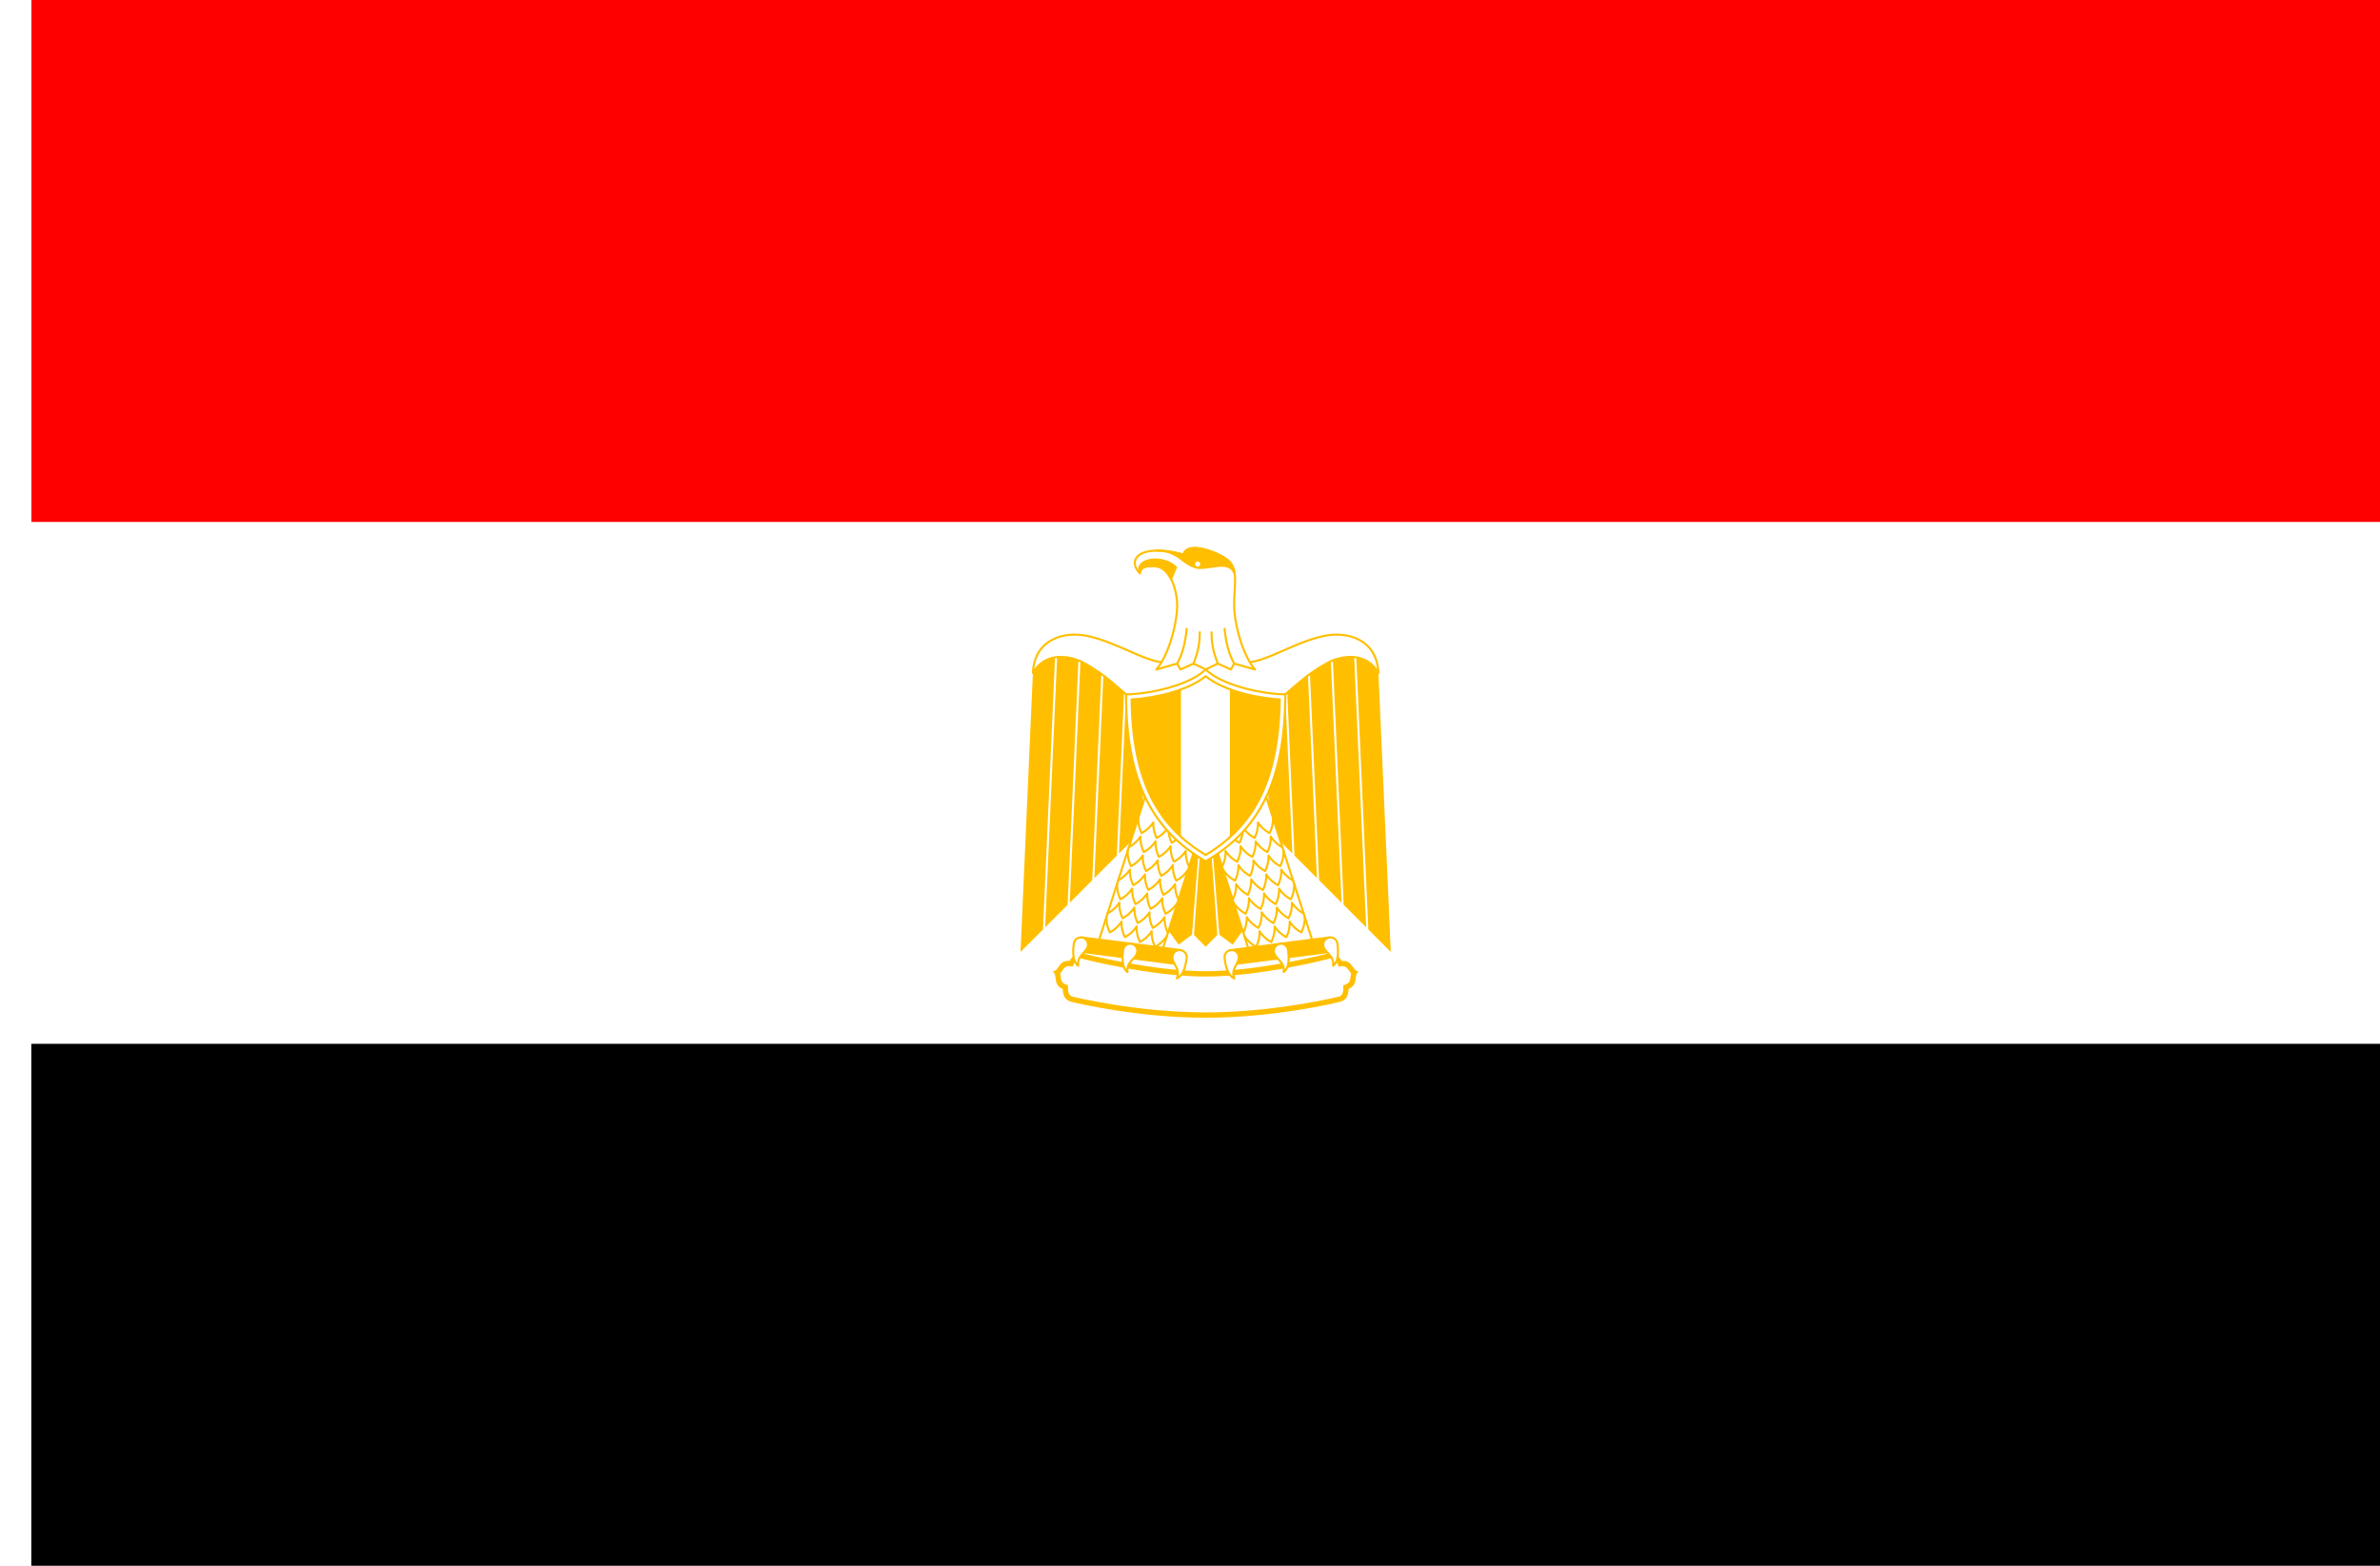
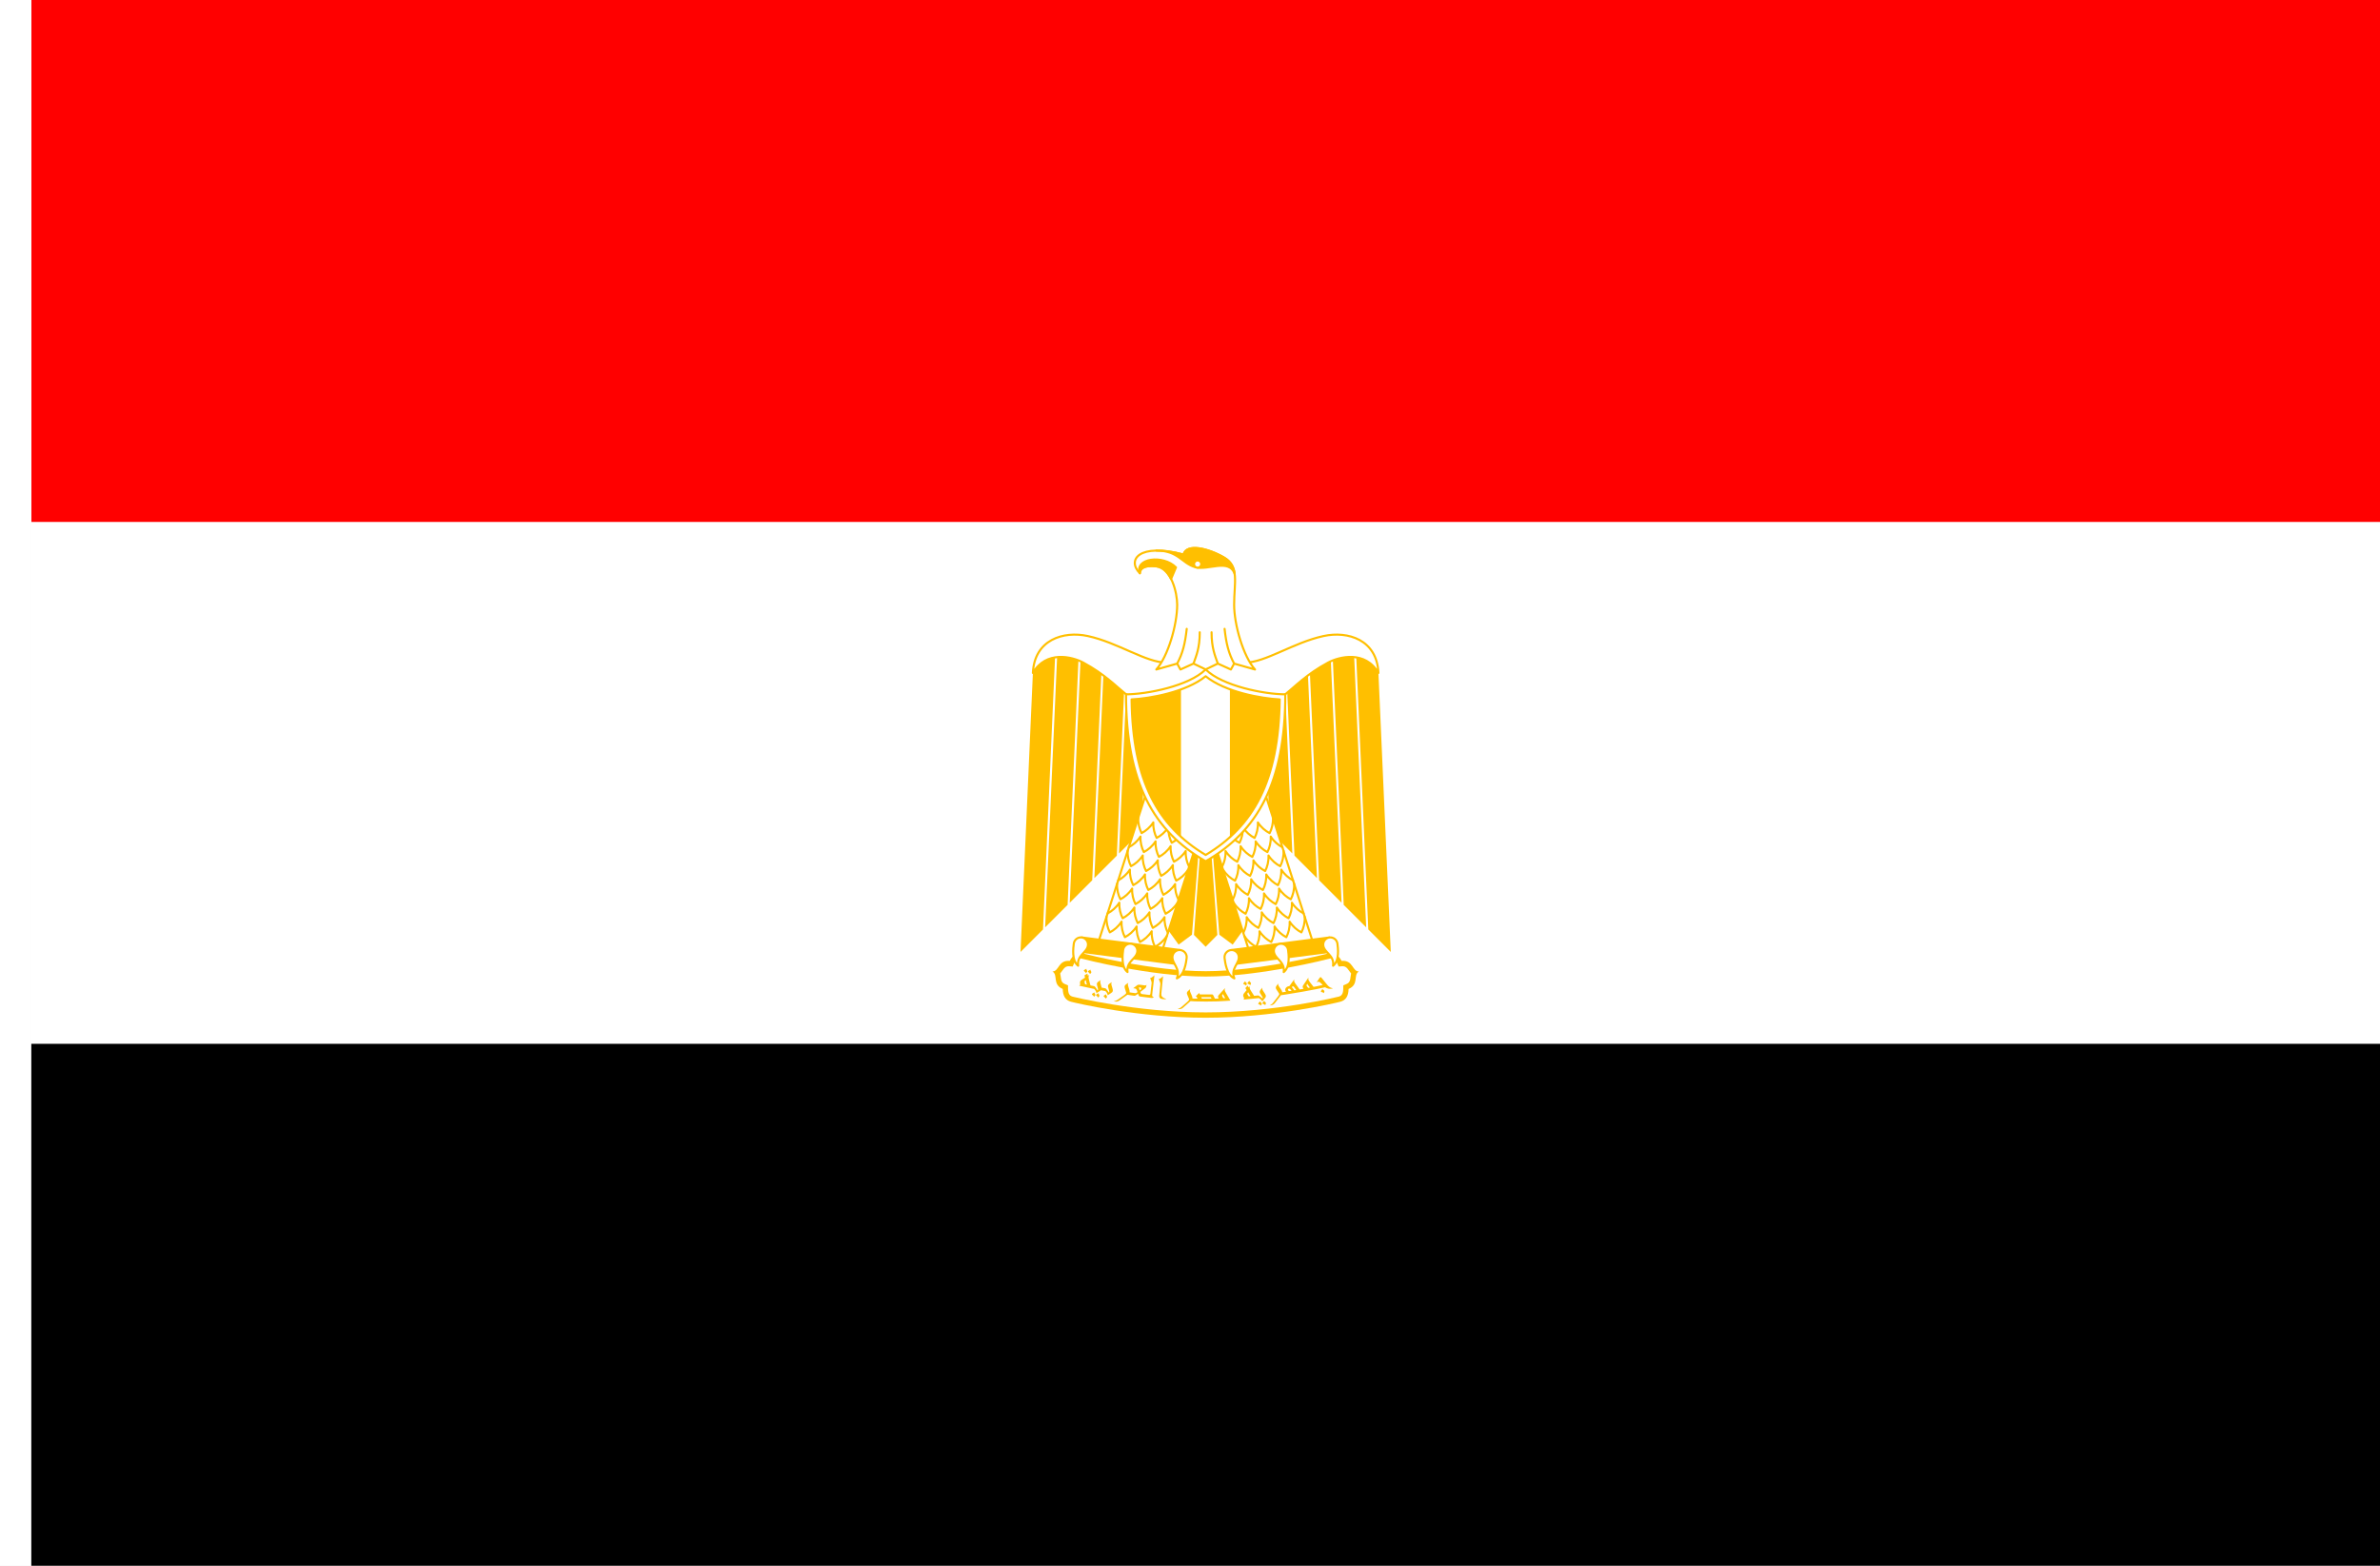
<svg xmlns="http://www.w3.org/2000/svg" width="2736" height="1800" viewBox="0 0 723.9 476.25" version="1.1" id="svg8">
  <defs id="defs2" />
  <g id="layer1" transform="translate(112.3345,-299.2679)">
    <path id="path824" d="m 611.565,458.018 v 158.75 h -714.375 v -158.75 z" style="fill:#ffffff;fill-opacity:1;stroke:none;stroke-width:2.026px;stroke-linecap:butt;stroke-linejoin:miter;stroke-opacity:1" />
    <path style="fill:#ff0000;fill-opacity:1;stroke:none;stroke-width:1.755px;stroke-linecap:butt;stroke-linejoin:miter;stroke-opacity:1" d="m -102.81,458.018 v -158.75 h 714.375 v 158.75 z" id="path849" />
    <path style="fill:#ffffff;fill-opacity:1;stroke:none;stroke-width:0.512px;stroke-linecap:butt;stroke-linejoin:miter;stroke-opacity:1" d="m -102.81,299.268 h -9.525 v 476.25 h 9.525 z" id="path819" />
    <path style="fill:#000000;fill-opacity:1;stroke:none;stroke-width:2.026px;stroke-linecap:butt;stroke-linejoin:miter;stroke-opacity:1" d="m 611.565,616.768 v 158.75 h -714.375 v -158.75 z" id="path847" />
    <g id="g130" style="stroke:#ffbf00;stroke-width:1.549;stroke-dasharray:none;stroke-opacity:1" transform="matrix(0.4098245,0,0,0.4098245,191.6478,475.0641)">
      <path style="color:#000000;fill:#ffbf00;fill-opacity:1;stroke:none;stroke-width:1.549;stroke-linecap:round;stroke-linejoin:round;stroke-miterlimit:5.2;stroke-dasharray:none;stroke-opacity:1" d="m 53.109,314.523 c -4.101,-1.106 -6.016,-4.213 -6.115,-9.493 -7.966,-3.34 -3.233,-10.501 -7.651,-12.943 5.047,-0.095 4.208,-8.637 12.812,-7.869 2.554,-4.622 5.715,-6.542 9.846,-5.535 3.254,0.793 51.354,13.174 91.066,13.174 39.713,0 87.813,-12.381 91.067,-13.174 4.13,-1.007 7.292,0.913 9.846,5.535 8.604,-0.768 7.765,7.774 12.812,7.869 -4.418,2.441 0.315,9.602 -7.651,12.943 -0.099,5.28 -2.015,8.387 -6.115,9.493 -3.875,1.045 -49.908,11.877 -99.957,11.877 -50.049,0 -96.082,-10.832 -99.957,-11.877 z" id="path127" />
      <path style="color:#000000;fill:#fefefe;fill-opacity:1;stroke:none;stroke-width:1.549;stroke-linecap:round;stroke-linejoin:round;stroke-miterlimit:5.2;stroke-dasharray:none;stroke-opacity:1" d="m 54.143,310.691 c -3.634,-0.938 -3.174,-5.33 -3.229,-8.32 l -2.385,-1 c -3.365,-1.254 -2.703,-4.949 -3.412,-7.852 2.115,-2.434 3.076,-5.599 6.684,-5.348 l 2.576,0.23 c 1.035,-2.723 2.948,-6.84 6.684,-5.863 0.76,0.199 50.991,13.287 92.006,13.287 41.015,0 91.246,-13.088 92.006,-13.287 3.736,-0.977 5.649,3.14 6.684,5.863 l 2.576,-0.23 c 3.608,-0.251 4.568,2.913 6.684,5.348 -0.709,2.903 -0.047,6.598 -3.412,7.852 l -2.385,1 c -0.054,2.99 0.406,7.383 -3.229,8.32 -0.237,0.064 -47.016,11.74 -98.924,11.74 -51.908,0 -98.687,-11.676 -98.924,-11.74 z" id="path128" />
-       <path style="opacity:1;fill:#ffbf00;stroke:none;stroke-width:1.549;stroke-linecap:round;stroke-linejoin:round;stroke-miterlimit:5.2;stroke-dasharray:none;stroke-opacity:1;fill-opacity:1" d="m 139.438,202.574 -13.674,59.557 7.245,10.002 9.914,-7.364 4.845,-60.914 1.086,0.15 -4.467,60.943 8.68,8.785 8.68,-8.785 -4.467,-60.943 1.086,-0.15 4.845,60.914 9.914,7.364 7.245,-10.002 -13.674,-59.557 z" id="path118" />
-       <path style="opacity:1;fill:#ffbf00;stroke:none;stroke-width:1.549;stroke-linecap:round;stroke-linejoin:round;stroke-miterlimit:5.2;stroke-dasharray:none;stroke-opacity:1;fill-opacity:1" d="m 109.621,92.75 -4.211,95.073 -16.678,16.678 5.373,-121.292 -1.517,1e-6 -5.443,122.88 -16.678,16.678 6.804,-153.59 -1.517,2e-6 -6.874,155.178 -16.678,16.678 8.079,-182.388 -1.517,10e-7 -8.15,183.975 -16.678,16.678 9.024,-203.723 -1.517,10e-7 -9.095,205.31 -16.678,16.678 9.172,-207.058 c 0.234,-5.288 8.449,-17.122 16.601,-20.222 35.207,-13.393 38.309,17.603 111.624,17.603 73.316,0 76.418,-30.997 111.624,-17.603 8.151,3.101 16.367,14.934 16.601,20.222 l 9.172,207.058 -16.678,-16.678 -9.095,-205.31 -1.517,-10e-7 9.024,203.723 -16.678,-16.678 -8.15,-183.975 -1.517,-10e-7 8.079,182.388 -16.678,-16.678 -6.874,-155.178 -1.517,-2e-6 6.804,153.59 -16.678,-16.678 -5.443,-122.88 -1.517,-1e-6 5.373,121.292 -16.678,-16.678 -4.211,-95.073 z" id="path46" />
+       <path style="opacity:1;fill:#ffbf00;fill-opacity:1;stroke:none;stroke-width:1.549;stroke-linecap:round;stroke-linejoin:round;stroke-miterlimit:5.2;stroke-dasharray:none;stroke-opacity:1" d="m 139.438,202.574 -13.674,59.557 7.245,10.002 9.914,-7.364 4.845,-60.914 1.086,0.15 -4.467,60.943 8.68,8.785 8.68,-8.785 -4.467,-60.943 1.086,-0.15 4.845,60.914 9.914,7.364 7.245,-10.002 -13.674,-59.557 z" id="path118" />
+       <path style="opacity:1;fill:#ffbf00;fill-opacity:1;stroke:none;stroke-width:1.549;stroke-linecap:round;stroke-linejoin:round;stroke-miterlimit:5.2;stroke-dasharray:none;stroke-opacity:1" d="m 109.621,92.75 -4.211,95.073 -16.678,16.678 5.373,-121.292 -1.517,1e-6 -5.443,122.88 -16.678,16.678 6.804,-153.59 -1.517,2e-6 -6.874,155.178 -16.678,16.678 8.079,-182.388 -1.517,10e-7 -8.15,183.975 -16.678,16.678 9.024,-203.723 -1.517,10e-7 -9.095,205.31 -16.678,16.678 9.172,-207.058 c 0.234,-5.288 8.449,-17.122 16.601,-20.222 35.207,-13.393 38.309,17.603 111.624,17.603 73.316,0 76.418,-30.997 111.624,-17.603 8.151,3.101 16.367,14.934 16.601,20.222 l 9.172,207.058 -16.678,-16.678 -9.095,-205.31 -1.517,-10e-7 9.024,203.723 -16.678,-16.678 -8.15,-183.975 -1.517,-10e-7 8.079,182.388 -16.678,-16.678 -6.874,-155.178 -1.517,-2e-6 6.804,153.59 -16.678,-16.678 -5.443,-122.88 -1.517,-1e-6 5.373,121.292 -16.678,-16.678 -4.211,-95.073 z" id="path46" />
      <g id="g116" style="stroke:#ffbf00;stroke-width:1.549;stroke-dasharray:none;stroke-opacity:1" transform="matrix(-0.9919054,0.1269787,0.1269787,0.9919054,-2.216158,35.07953)">
        <path id="path105" style="opacity:1;fill:#ffbf00;fill-opacity:1;stroke:#ffbf00;stroke-width:1.549;stroke-linecap:round;stroke-linejoin:round;stroke-miterlimit:5.2;stroke-dasharray:none;stroke-opacity:1" d="m -141.873,271.84 h -73.851 l 1e-4,-10.583 h 73.851 z" />
        <g id="g113" transform="rotate(10.44845,-169.1948,209.3189)" style="stroke:#ffbf00;stroke-width:1.549;stroke-dasharray:none;stroke-opacity:1">
          <path style="opacity:1;fill:#ffffff;fill-opacity:1;stroke:#ffbf00;stroke-width:1.549;stroke-linecap:round;stroke-linejoin:round;stroke-miterlimit:5.2;stroke-dasharray:none;stroke-opacity:1" d="m -192.654,152.215 -0.092,114.208 47.039,-8.622 0.061,-76.423 z" id="path106" />
          <path style="opacity:1;fill:none;fill-opacity:1;stroke:#ffbf00;stroke-width:1.549;stroke-linecap:round;stroke-linejoin:round;stroke-miterlimit:5.2;stroke-dasharray:none;stroke-opacity:1;paint-order:normal" d="m -192.729,248.666 c 1.125,4.2 3.409,7.759 5.871,10.221 2.463,-2.463 4.746,-6.021 5.871,-10.221 1.125,4.2 3.409,7.759 5.871,10.221 2.463,-2.463 4.746,-6.021 5.871,-10.221 1.125,4.2 3.409,7.759 5.871,10.221 2.463,-2.463 4.746,-6.021 5.871,-10.221 1.125,4.2 3.409,7.759 5.871,10.221 2.463,-2.463 4.746,-6.021 5.871,-10.221" id="path107" />
          <path style="opacity:1;fill:none;fill-opacity:1;stroke:#ffbf00;stroke-width:1.549;stroke-linecap:round;stroke-linejoin:round;stroke-miterlimit:5.2;stroke-dasharray:none;stroke-opacity:1;paint-order:normal" d="m -192.729,245.998 c 2.463,-2.463 4.746,-6.021 5.871,-10.221 1.125,4.2 3.409,7.759 5.871,10.221 2.463,-2.463 4.746,-6.021 5.871,-10.221 1.125,4.2 3.409,7.759 5.871,10.221 2.463,-2.463 4.746,-6.021 5.871,-10.221 1.125,4.2 3.409,7.759 5.871,10.221 2.463,-2.463 4.746,-6.021 5.871,-10.221 1.125,4.2 3.409,7.759 5.871,10.221" id="path108" />
          <path style="opacity:1;fill:none;fill-opacity:1;stroke:#ffbf00;stroke-width:1.549;stroke-linecap:round;stroke-linejoin:round;stroke-miterlimit:5.2;stroke-dasharray:none;stroke-opacity:1;paint-order:normal" d="m -192.729,222.887 c 1.125,4.2 3.409,7.759 5.871,10.221 2.463,-2.463 4.746,-6.021 5.871,-10.221 1.125,4.2 3.409,7.759 5.871,10.221 2.463,-2.463 4.746,-6.021 5.871,-10.221 1.125,4.2 3.409,7.759 5.871,10.221 2.463,-2.463 4.746,-6.021 5.871,-10.221 1.125,4.2 3.409,7.759 5.871,10.221 2.463,-2.463 4.746,-6.021 5.871,-10.221" id="path109" />
          <path style="opacity:1;fill:none;fill-opacity:1;stroke:#ffbf00;stroke-width:1.549;stroke-linecap:round;stroke-linejoin:round;stroke-miterlimit:5.2;stroke-dasharray:none;stroke-opacity:1;paint-order:normal" d="m -192.729,220.219 c 2.463,-2.463 4.746,-6.021 5.871,-10.221 1.125,4.2 3.409,7.759 5.871,10.221 2.463,-2.463 4.746,-6.021 5.871,-10.221 1.125,4.2 3.409,7.759 5.871,10.221 2.463,-2.463 4.746,-6.021 5.871,-10.221 1.125,4.2 3.409,7.759 5.871,10.221 2.463,-2.463 4.746,-6.021 5.871,-10.221 1.125,4.2 3.409,7.759 5.871,10.221" id="path110" />
          <path style="opacity:1;fill:none;fill-opacity:1;stroke:#ffbf00;stroke-width:1.549;stroke-linecap:round;stroke-linejoin:round;stroke-miterlimit:5.2;stroke-dasharray:none;stroke-opacity:1;paint-order:normal" d="m -192.729,197.109 c 1.125,4.2 3.409,7.759 5.871,10.221 2.463,-2.463 4.746,-6.021 5.871,-10.221 1.125,4.2 3.409,7.759 5.871,10.221 2.463,-2.463 4.746,-6.021 5.871,-10.221 1.125,4.2 3.409,7.759 5.871,10.221 2.463,-2.463 4.746,-6.021 5.871,-10.221 1.125,4.2 3.409,7.759 5.871,10.221 2.463,-2.463 4.746,-6.021 5.871,-10.221" id="path111" />
          <path style="opacity:1;fill:none;fill-opacity:1;stroke:#ffbf00;stroke-width:1.549;stroke-linecap:round;stroke-linejoin:round;stroke-miterlimit:5.2;stroke-dasharray:none;stroke-opacity:1;paint-order:normal" d="m -192.729,194.441 c 2.463,-2.463 4.746,-6.021 5.871,-10.221 1.125,4.2 3.409,7.759 5.871,10.221 2.463,-2.463 4.746,-6.021 5.871,-10.221 1.125,4.2 3.409,7.759 5.871,10.221 2.463,-2.463 4.746,-6.021 5.871,-10.221 1.125,4.2 3.409,7.759 5.871,10.221 2.463,-2.463 4.746,-6.021 5.871,-10.221 1.125,4.2 3.409,7.759 5.871,10.221" id="path112" />
          <path style="opacity:1;fill:none;fill-opacity:1;stroke:#ffbf00;stroke-width:1.549;stroke-linecap:round;stroke-linejoin:round;stroke-miterlimit:5.2;stroke-dasharray:none;stroke-opacity:1;paint-order:normal" d="m -192.729,171.331 c 1.125,4.2 3.409,7.759 5.871,10.221 2.463,-2.463 4.746,-6.021 5.871,-10.221 1.125,4.2 3.409,7.759 5.871,10.221 2.463,-2.463 4.746,-6.021 5.871,-10.221 1.125,4.2 3.409,7.759 5.871,10.221 2.014,-2.014 3.907,-4.76 5.146,-7.99 m 1.96,1.222 c 1.219,2.703 2.882,5.014 4.636,6.768 0.749,-0.749 1.482,-1.6 2.17,-2.539" id="path113" />
        </g>
        <path id="path114" style="opacity:1;fill:#ffffff;fill-opacity:1;stroke:#ffbf00;stroke-width:1.549;stroke-linecap:round;stroke-linejoin:round;stroke-miterlimit:5.2;stroke-dasharray:none;stroke-opacity:1" d="m -210.433,266.548 c 0,5.548 -7.376,8.095 -5.292,15.875 -5.404,-3.12 -5.292,-12.953 -5.292,-15.875 0,-2.923 2.369,-5.292 5.292,-5.292 2.922,0 5.292,2.369 5.292,5.292 z" />
        <path id="path115" style="opacity:1;fill:#ffffff;fill-opacity:1;stroke:#ffbf00;stroke-width:1.549;stroke-linecap:round;stroke-linejoin:round;stroke-miterlimit:5.2;stroke-dasharray:none;stroke-opacity:1" d="m -147.165,266.548 c 0,5.548 7.376,8.095 5.292,15.875 5.404,-3.12 5.292,-12.953 5.292,-15.875 0,-2.923 -2.369,-5.292 -5.292,-5.292 -2.922,0 -5.292,2.369 -5.292,5.292 z" />
        <path id="path116" style="opacity:1;fill:#ffffff;fill-opacity:1;stroke:#ffbf00;stroke-width:1.549;stroke-linecap:round;stroke-linejoin:round;stroke-miterlimit:5.2;stroke-dasharray:none;stroke-opacity:1" d="m -173.507,266.548 c 0,5.548 -7.376,8.095 -5.292,15.875 -5.404,-3.12 -5.292,-12.953 -5.292,-15.875 0,-2.923 2.369,-5.292 5.292,-5.292 2.922,0 5.292,2.369 5.292,5.292 z" />
      </g>
      <g id="g104" style="stroke:#ffbf00;stroke-width:1.549;stroke-dasharray:none;stroke-opacity:1" transform="rotate(7.29504,-120.8324,2435.514)">
        <path id="path103" style="opacity:1;fill:#ffbf00;fill-opacity:1;stroke:#ffbf00;stroke-width:1.549;stroke-linecap:round;stroke-linejoin:round;stroke-miterlimit:5.2;stroke-dasharray:none;stroke-opacity:1" d="m -141.873,271.84 h -73.851 l 1e-4,-10.583 h 73.851 z" />
        <g id="g92" transform="rotate(10.44845,-169.1948,209.3189)" style="stroke:#ffbf00;stroke-width:1.549;stroke-dasharray:none;stroke-opacity:1">
          <path style="opacity:1;fill:#ffffff;fill-opacity:1;stroke:#ffbf00;stroke-width:1.549;stroke-linecap:round;stroke-linejoin:round;stroke-miterlimit:5.2;stroke-dasharray:none;stroke-opacity:1" d="m -192.654,152.215 -0.092,114.208 47.039,-8.622 0.061,-76.423 z" id="path58" />
          <path style="opacity:1;fill:none;fill-opacity:1;stroke:#ffbf00;stroke-width:1.549;stroke-linecap:round;stroke-linejoin:round;stroke-miterlimit:5.2;stroke-dasharray:none;stroke-opacity:1;paint-order:normal" d="m -192.729,248.666 c 1.125,4.2 3.409,7.759 5.871,10.221 2.463,-2.463 4.746,-6.021 5.871,-10.221 1.125,4.2 3.409,7.759 5.871,10.221 2.463,-2.463 4.746,-6.021 5.871,-10.221 1.125,4.2 3.409,7.759 5.871,10.221 2.463,-2.463 4.746,-6.021 5.871,-10.221 1.125,4.2 3.409,7.759 5.871,10.221 2.463,-2.463 4.746,-6.021 5.871,-10.221" id="path81" />
          <path style="opacity:1;fill:none;fill-opacity:1;stroke:#ffbf00;stroke-width:1.549;stroke-linecap:round;stroke-linejoin:round;stroke-miterlimit:5.2;stroke-dasharray:none;stroke-opacity:1;paint-order:normal" d="m -192.729,245.998 c 2.463,-2.463 4.746,-6.021 5.871,-10.221 1.125,4.2 3.409,7.759 5.871,10.221 2.463,-2.463 4.746,-6.021 5.871,-10.221 1.125,4.2 3.409,7.759 5.871,10.221 2.463,-2.463 4.746,-6.021 5.871,-10.221 1.125,4.2 3.409,7.759 5.871,10.221 2.463,-2.463 4.746,-6.021 5.871,-10.221 1.125,4.2 3.409,7.759 5.871,10.221" id="path83" />
          <path style="opacity:1;fill:none;fill-opacity:1;stroke:#ffbf00;stroke-width:1.549;stroke-linecap:round;stroke-linejoin:round;stroke-miterlimit:5.2;stroke-dasharray:none;stroke-opacity:1;paint-order:normal" d="m -192.729,222.887 c 1.125,4.2 3.409,7.759 5.871,10.221 2.463,-2.463 4.746,-6.021 5.871,-10.221 1.125,4.2 3.409,7.759 5.871,10.221 2.463,-2.463 4.746,-6.021 5.871,-10.221 1.125,4.2 3.409,7.759 5.871,10.221 2.463,-2.463 4.746,-6.021 5.871,-10.221 1.125,4.2 3.409,7.759 5.871,10.221 2.463,-2.463 4.746,-6.021 5.871,-10.221" id="path86" />
          <path style="opacity:1;fill:none;fill-opacity:1;stroke:#ffbf00;stroke-width:1.549;stroke-linecap:round;stroke-linejoin:round;stroke-miterlimit:5.2;stroke-dasharray:none;stroke-opacity:1;paint-order:normal" d="m -192.729,220.219 c 2.463,-2.463 4.746,-6.021 5.871,-10.221 1.125,4.2 3.409,7.759 5.871,10.221 2.463,-2.463 4.746,-6.021 5.871,-10.221 1.125,4.2 3.409,7.759 5.871,10.221 2.463,-2.463 4.746,-6.021 5.871,-10.221 1.125,4.2 3.409,7.759 5.871,10.221 2.463,-2.463 4.746,-6.021 5.871,-10.221 1.125,4.2 3.409,7.759 5.871,10.221" id="path88" />
          <path style="opacity:1;fill:none;fill-opacity:1;stroke:#ffbf00;stroke-width:1.549;stroke-linecap:round;stroke-linejoin:round;stroke-miterlimit:5.2;stroke-dasharray:none;stroke-opacity:1;paint-order:normal" d="m -192.729,197.109 c 1.125,4.2 3.409,7.759 5.871,10.221 2.463,-2.463 4.746,-6.021 5.871,-10.221 1.125,4.2 3.409,7.759 5.871,10.221 2.463,-2.463 4.746,-6.021 5.871,-10.221 1.125,4.2 3.409,7.759 5.871,10.221 2.463,-2.463 4.746,-6.021 5.871,-10.221 1.125,4.2 3.409,7.759 5.871,10.221 2.463,-2.463 4.746,-6.021 5.871,-10.221" id="path89" />
          <path style="opacity:1;fill:none;fill-opacity:1;stroke:#ffbf00;stroke-width:1.549;stroke-linecap:round;stroke-linejoin:round;stroke-miterlimit:5.2;stroke-dasharray:none;stroke-opacity:1;paint-order:normal" d="m -192.729,194.441 c 2.463,-2.463 4.746,-6.021 5.871,-10.221 1.125,4.2 3.409,7.759 5.871,10.221 2.463,-2.463 4.746,-6.021 5.871,-10.221 1.125,4.2 3.409,7.759 5.871,10.221 2.463,-2.463 4.746,-6.021 5.871,-10.221 1.125,4.2 3.409,7.759 5.871,10.221 2.463,-2.463 4.746,-6.021 5.871,-10.221 1.125,4.2 3.409,7.759 5.871,10.221" id="path91" />
          <path style="opacity:1;fill:none;fill-opacity:1;stroke:#ffbf00;stroke-width:1.549;stroke-linecap:round;stroke-linejoin:round;stroke-miterlimit:5.2;stroke-dasharray:none;stroke-opacity:1;paint-order:normal" d="m -192.729,171.331 c 1.125,4.2 3.409,7.759 5.871,10.221 2.463,-2.463 4.746,-6.021 5.871,-10.221 1.125,4.2 3.409,7.759 5.871,10.221 2.463,-2.463 4.746,-6.021 5.871,-10.221 1.125,4.2 3.409,7.759 5.871,10.221 2.014,-2.014 3.907,-4.76 5.146,-7.99 m 1.96,1.222 c 1.219,2.703 2.882,5.014 4.636,6.768 0.749,-0.749 1.482,-1.6 2.17,-2.539" id="path92" />
        </g>
        <path id="path101" style="opacity:1;fill:#ffffff;fill-opacity:1;stroke:#ffbf00;stroke-width:1.549;stroke-linecap:round;stroke-linejoin:round;stroke-miterlimit:5.2;stroke-dasharray:none;stroke-opacity:1" d="m -210.433,266.548 c 0,5.548 -7.376,8.095 -5.292,15.875 -5.404,-3.12 -5.292,-12.953 -5.292,-15.875 0,-2.923 2.369,-5.292 5.292,-5.292 2.922,0 5.292,2.369 5.292,5.292 z" />
        <path id="path102" style="opacity:1;fill:#ffffff;fill-opacity:1;stroke:#ffbf00;stroke-width:1.549;stroke-linecap:round;stroke-linejoin:round;stroke-miterlimit:5.2;stroke-dasharray:none;stroke-opacity:1" d="m -147.165,266.548 c 0,5.548 7.376,8.095 5.292,15.875 5.404,-3.12 5.292,-12.953 5.292,-15.875 0,-2.923 -2.369,-5.292 -5.292,-5.292 -2.922,0 -5.292,2.369 -5.292,5.292 z" />
        <path id="path104" style="opacity:1;fill:#ffffff;fill-opacity:1;stroke:#ffbf00;stroke-width:1.549;stroke-linecap:round;stroke-linejoin:round;stroke-miterlimit:5.2;stroke-dasharray:none;stroke-opacity:1" d="m -173.507,266.548 c 0,5.548 -7.376,8.095 -5.292,15.875 -5.404,-3.12 -5.292,-12.953 -5.292,-15.875 0,-2.923 2.369,-5.292 5.292,-5.292 2.922,0 5.292,2.369 5.292,5.292 z" />
      </g>
      <path style="opacity:1;fill:#ffffff;fill-opacity:1;stroke:#ffbf00;stroke-width:1.549;stroke-linecap:round;stroke-linejoin:round;stroke-miterlimit:5.2;stroke-dasharray:none;stroke-opacity:1" d="m 127.025,97.904 c -32.094,0 -33.007,-17.892 -64.692,-35.033 -8.517,-4.608 -27.752,-9.233 -37.491,7.635 1.092,-24.653 22.564,-31.345 40.756,-27.396 22.541,4.893 43.203,19.746 58.505,19.746 h 57.929 c 15.302,0 35.964,-14.853 58.505,-19.746 18.192,-3.949 39.664,2.743 40.756,27.396 -9.739,-16.868 -28.974,-12.242 -37.491,-7.635 -31.685,17.141 -32.598,35.033 -64.692,35.033 z" id="path3" />
      <path style="opacity:1;fill:#ffffff;stroke:#ffbf00;stroke-width:1.549;stroke-linecap:round;stroke-linejoin:round;stroke-miterlimit:5.2;stroke-dasharray:none;stroke-opacity:1" d="m 104.228,-3.474 c 0,-3.408 3.181,-6.204 12.112,-5.166 11.309,1.315 15.594,19.713 15.594,28.496 0,14.778 -6.775,38.354 -15.507,48.095 l 15.507,-4.397 c 4.042,-7.581 5.85,-14.58 7.088,-25.791 -1.238,11.211 -3.046,18.21 -7.088,25.791 l 2.407,4.397 9.699,-4.397 c 2.037,-5.809 4.645,-11.516 4.645,-23.233 0,11.717 -2.608,17.424 -4.645,23.233 l 9.027,4.332 9.027,-4.332 c -2.037,-5.809 -4.645,-11.516 -4.645,-23.233 0,11.717 2.608,17.424 4.645,23.233 l 9.699,4.397 2.407,-4.397 c -4.042,-7.581 -5.85,-14.58 -7.088,-25.791 1.238,11.211 3.046,18.21 7.088,25.791 l 15.507,4.397 c -8.731,-9.74 -15.507,-33.317 -15.507,-48.095 0,-16.449 4.053,-28.343 -7.577,-35.057 -11.822,-6.826 -27.73,-10.63 -30,-2.155 -33.11,-8.872 -42.23,4.045 -32.393,13.881 z" id="path31" />
      <path style="opacity:1;fill:#ffbf00;fill-opacity:1;stroke:#ffbf00;stroke-width:1.549;stroke-linecap:round;stroke-linejoin:round;stroke-miterlimit:5.2;stroke-dasharray:none;stroke-opacity:1" d="m 131.05,-7.857 c -9.645,-9.645 -30.905,-6.823 -26.822,4.383 0,-3.408 3.181,-6.204 12.112,-5.166 4.97,0.578 8.583,4.455 11.072,9.365 z" id="path123" />
      <path style="opacity:1;fill:#ffbf00;fill-opacity:1;stroke:#ffbf00;stroke-width:1.549;stroke-linecap:round;stroke-linejoin:round;stroke-miterlimit:5.2;stroke-dasharray:none;stroke-opacity:1" d="m 174.594,-3.04 c -0.68,-5.065 -2.737,-9.137 -7.972,-12.16 -11.822,-6.826 -27.73,-10.63 -30,-2.155 -8.112,-2.174 -14.783,-3.039 -20.089,-2.963 16.21,0 18.691,9.347 28.662,12.285 9.535,2.81 25.128,-6.774 29.4,4.993 z" id="path124" />
      <circle style="opacity:1;fill:#ffffff;fill-opacity:1;stroke:#ffbf00;stroke-width:1.549;stroke-linecap:round;stroke-linejoin:round;stroke-miterlimit:5.2;stroke-dasharray:none;stroke-opacity:1;paint-order:normal" id="path125" cx="147.12" cy="-10.305" r="2.671" />
      <path style="opacity:1;fill:#ffffff;stroke:#ffbf00;stroke-width:1.549;stroke-linecap:round;stroke-linejoin:round;stroke-miterlimit:5.2;stroke-dasharray:none;stroke-opacity:1" d="m 96.026,88.254 c 15.326,0 44.146,-6.039 57.041,-17.838 12.894,11.798 41.715,17.838 57.041,17.838 0,63.749 -20.298,96.639 -57.041,119.668 C 116.323,184.894 96.026,152.003 96.026,88.254 Z" id="path18" />
      <path style="opacity:1;fill:#ffbf00;fill-opacity:1;stroke:none;stroke-width:1.549;stroke-linecap:round;stroke-linejoin:round;stroke-miterlimit:5.2;stroke-dasharray:none;stroke-opacity:1" d="M 134.741,194.313 C 109.636,171.966 96.026,140.456 96.026,88.254 c 9.914,0 25.474,-2.527 38.717,-7.505 z" id="path129" />
      <path style="opacity:1;fill:#ffbf00;fill-opacity:1;stroke:none;stroke-width:1.549;stroke-linecap:round;stroke-linejoin:round;stroke-miterlimit:5.2;stroke-dasharray:none;stroke-opacity:1" d="m 171.06,194.312 c 25.105,-22.347 38.716,-53.857 38.716,-106.059 -9.914,0 -25.474,-2.527 -38.717,-7.505 z" id="path130" />
      <path style="color:#000000;fill:#ffffff;stroke:#ffbf00;stroke-width:1.549;stroke-linecap:round;stroke-linejoin:round;stroke-miterlimit:5.2;stroke-dasharray:none;stroke-opacity:1;paint-order:normal" d="m 212.168,86.361 c 0,65.428 -20.547,101.634 -59.101,123.894 -38.554,-22.259 -59.101,-58.466 -59.101,-123.894 15.326,0 46.755,-6.128 59.101,-18.474 12.346,12.346 43.775,18.474 59.101,18.474 z M 98.086,90.148 c 0.782,60.879 19.594,94.207 54.98,115.443 35.387,-21.237 54.198,-54.564 54.98,-115.443 -13.594,-0.708 -40.454,-5.382 -54.98,-17.201 -14.526,11.819 -41.387,16.493 -54.98,17.201 z" id="path50" />
+       <path id="text4" style="font-size:27.546px;line-height:1;font-family:Andalus;-inkscape-font-specification:Andalus;text-align:center;letter-spacing:0.968px;word-spacing:0px;text-orientation:sideways;text-anchor:middle;fill:#ffbf00;fill-opacity:1;stroke:none;stroke-width:0.646;stroke-linecap:square;stroke-linejoin:round;stroke-miterlimit:3.9;paint-order:fill markers stroke" d="m 64.545,290.041 c -1.207,0.607 -1.834,1.017 -1.88,1.227 -0.058,0.263 0.091,0.514 0.44,0.758 0.494,0.345 0.857,0.779 1.092,1.299 0.611,-0.61 0.941,-1.023 0.989,-1.242 0.058,-0.263 -0.05,-0.582 -0.313,-0.963 -0.266,-0.386 -0.373,-0.748 -0.328,-1.078 z m 3.035,0.666 c -1.207,0.607 -1.834,1.017 -1.88,1.227 -0.058,0.263 0.091,0.513 0.44,0.757 0.494,0.345 0.857,0.78 1.092,1.3 0.611,-0.61 0.941,-1.023 0.989,-1.242 0.058,-0.263 -0.05,-0.582 -0.313,-0.963 -0.266,-0.386 -0.373,-0.748 -0.328,-1.078 z m -2.326,2.947 -2.155,1.29 0.456,1.683 -2.662,1.716 c -0.565,0.364 -0.918,0.859 -1.057,1.489 -0.073,0.333 -0.073,0.707 0.016,1.118 0.089,0.408 0.123,0.697 0.084,0.873 -0.036,0.166 -0.283,0.434 -0.74,0.802 0,0 6.589,1.461 9.895,2.141 0.307,0.063 0.336,0.065 0.923,0.18 0.405,0.079 0.824,0.505 1.274,1.265 0.449,0.76 0.683,1.408 0.685,1.957 l 2.425,-1.526 c 0.419,-0.263 0.721,-0.484 0.91,-0.657 0,0 1.397,0.273 2.097,0.402 0.309,0.057 0.618,0.11 0.927,0.165 0.406,0.072 0.832,0.49 1.295,1.242 0.462,0.752 0.706,1.397 0.717,1.946 l 2.398,-1.566 c 0.483,-0.316 0.799,-0.554 0.947,-0.719 0.239,-0.267 0.398,-0.622 0.477,-1.063 0.068,-0.38 -0.019,-0.983 -0.264,-1.809 -0.187,-0.635 -0.375,-1.269 -0.562,-1.904 -0.244,-0.827 -0.338,-1.4 -0.281,-1.717 0.052,-0.291 0.175,-0.625 0.369,-1 -0.64,0.423 -1.296,0.83 -1.923,1.284 -0.535,0.387 -0.827,0.881 -0.923,1.42 -0.055,0.309 0.062,0.957 0.349,1.947 l 0.372,1.282 c 0.187,0.643 0.264,1.054 0.232,1.231 -0.038,0.212 -0.149,0.401 -0.334,0.569 -0.512,-0.756 -0.878,-1.309 -1.113,-1.647 -0.656,-0.941 -1.142,-1.433 -1.443,-1.487 -0.68,-0.121 -0.591,-0.104 -0.886,-0.159 -0.636,-0.118 -1.905,-0.364 -1.905,-0.364 -0.034,-0.199 -0.113,-0.52 -0.236,-0.965 l -0.528,-1.913 c -0.23,-0.831 -0.314,-1.406 -0.252,-1.722 0.057,-0.29 0.186,-0.621 0.387,-0.992 -0.647,0.412 -1.31,0.806 -1.944,1.248 -0.542,0.378 -0.842,0.868 -0.947,1.405 -0.06,0.308 0.045,0.959 0.315,1.953 l 0.351,1.289 c 0.176,0.646 0.244,1.057 0.209,1.233 -0.041,0.211 -0.155,0.399 -0.343,0.564 -0.499,-0.765 -0.855,-1.324 -1.084,-1.666 -0.64,-0.953 -1.118,-1.453 -1.417,-1.512 0,0 -0.589,-0.115 -0.884,-0.174 -0.635,-0.127 -1.903,-0.388 -1.903,-0.388 l -1.026,-3.86 c -0.352,-1.325 -0.489,-2.168 -0.41,-2.527 0.102,-0.464 0.309,-0.947 0.62,-1.448 l -1.073,0.687 z m 34.91,16.443 c 0.391,0.053 0.93,-0.187 1.617,-0.719 0.364,-0.282 1.091,-0.845 1.091,-0.845 l 0.393,1.112 c 0.215,0.609 0.627,0.956 1.232,1.034 0.532,0.068 3.117,0.411 4.678,0.601 1.246,0.152 3.741,0.432 3.741,0.432 0.65,0.075 1.217,-0.107 1.701,-0.547 -0.631,-0.245 -1.018,-0.529 -1.16,-0.852 -0.1,-0.228 -0.114,-0.654 -0.042,-1.277 l 1.639,-14.149 c -1.536,1.411 -2.606,2.081 -3.212,2.011 0.814,1.936 1.188,3.184 1.123,3.745 0,0 -0.626,5.407 -0.939,8.11 -0.022,0.187 -0.13,0.357 -0.318,0.518 -0.183,0.157 -0.357,0.229 -0.526,0.209 -0.592,-0.069 -1.185,-0.134 -1.777,-0.206 -1.241,-0.151 -3.721,-0.473 -3.721,-0.473 -0.418,-0.053 -0.697,-0.301 -0.837,-0.736 l -0.269,-0.836 c 0,0 1.593,-1.206 2.388,-1.811 0.424,-0.322 0.91,-0.641 1.27,-0.968 0.433,-0.394 0.68,-0.814 0.74,-1.258 l 0.175,-1.306 c -0.371,0.403 -0.698,0.586 -0.982,0.547 0,0 -2.773,-0.373 -4.16,-0.56 -0.711,-0.096 -1.262,0.007 -1.656,0.306 l -3.053,2.318 c 0,0 0.693,0.093 1.039,0.14 0.498,0.067 0.848,0.187 1.052,0.358 0.243,0.205 0.485,0.635 0.721,1.291 l 0.396,1.098 -0.453,0.333 c -0.46,0.338 -0.852,0.483 -1.171,0.44 0,0 -1.762,-0.223 -2.64,-0.348 -0.562,-0.08 -1.685,-0.259 -1.685,-0.259 0.017,-0.052 0.036,-0.14 0.055,-0.264 0.074,-0.469 -0.049,-1.21 -0.371,-2.223 -0.2,-0.631 -0.4,-1.262 -0.6,-1.893 -0.261,-0.822 -0.366,-1.392 -0.315,-1.711 0.046,-0.292 0.162,-0.627 0.349,-1.006 -0.632,0.436 -1.279,0.854 -1.896,1.32 -0.527,0.398 -0.809,0.898 -0.894,1.439 -0.049,0.31 0.079,0.957 0.387,1.941 0.133,0.425 0.266,0.85 0.398,1.275 0.296,0.945 0.436,1.462 0.422,1.551 -0.069,0.434 -0.501,0.933 -1.299,1.497 l -4.597,3.251 c -0.911,0.644 -1.738,1.087 -2.499,1.252 -0.377,0.082 -0.673,0.099 -0.876,0.121 0.225,0.126 0.492,0.213 0.802,0.262 1.267,0.2 2.37,-0.034 3.311,-0.702 l 6.073,-4.311 c 0,0 1.983,0.319 2.977,0.462 0.724,0.104 1.45,0.188 2.175,0.285 z m 21.282,-14.531 c -1.43,1.445 -2.489,2.134 -3.176,2.067 0.847,1.921 1.243,3.163 1.188,3.725 -0.128,1.297 -0.549,5.586 -0.823,8.379 -0.098,0.999 0.1,1.715 0.6,2.141 0.456,0.389 1.31,0.643 2.56,0.765 1.133,0.111 1.796,0.059 1.988,-0.156 -0.588,-0.247 -1.057,-0.41 -1.378,-0.555 -0.853,-0.385 -1.425,-0.834 -1.751,-1.28 -0.405,-0.554 -0.562,-1.307 -0.468,-2.262 0.42,-4.275 1.261,-12.824 1.261,-12.824 z m 116.859,0.67 c -0.263,0.057 -0.614,0.426 -1.054,1.108 l -1.875,2.909 c 0.344,-0.276 0.7,-0.454 1.068,-0.533 0.57,-0.123 1.264,0.14 2.005,0.874 l 1.506,1.492 c 0,0 -3.272,0.736 -4.916,1.063 -0.627,0.125 -1.888,0.342 -1.888,0.342 l -2.637,-3.391 c -0.724,-0.931 -1.118,-1.573 -1.184,-1.925 -0.088,-0.467 -0.087,-0.992 0.004,-1.575 l -3.922,5.775 c -0.313,0.462 -0.428,0.925 -0.34,1.392 0.04,0.211 0.17,0.42 0.344,0.661 l 0.332,0.458 c 0,0 -0.787,0.173 -1.183,0.247 -0.573,0.107 -1.726,0.282 -1.726,0.282 l -2.92,-4.005 c -0.704,-0.966 -1.083,-1.616 -1.139,-1.952 -0.077,-0.469 -0.063,-0.994 0.042,-1.575 l -3.616,5.037 -0.385,0.063 c -0.204,0.033 -0.33,0.068 -0.383,0.077 -0.69,0.114 -1.272,0.468 -1.746,1.064 -0.475,0.596 -0.654,1.243 -0.54,1.942 0.071,0.434 0.298,0.764 0.681,0.992 0,0 -0.831,0.142 -1.247,0.206 -0.559,0.086 -1.681,0.24 -1.681,0.24 0.001,-0.054 -0.007,-0.143 -0.024,-0.267 -0.066,-0.471 -0.4,-1.144 -1.001,-2.02 l -1.123,-1.637 c -0.488,-0.711 -0.755,-1.226 -0.799,-1.546 -0.041,-0.293 -0.027,-0.647 0.042,-1.064 -0.478,0.601 -0.976,1.189 -1.431,1.814 -0.389,0.534 -0.513,1.095 -0.438,1.637 0.043,0.311 0.356,0.892 0.936,1.744 l 0.752,1.105 c 0.557,0.819 0.843,1.272 0.855,1.361 0.061,0.435 -0.208,1.038 -0.807,1.809 l -3.455,4.446 c -0.685,0.881 -1.347,1.546 -2.028,1.925 -0.337,0.188 -0.615,0.29 -0.803,0.371 0.252,0.055 0.533,0.061 0.844,0.018 1.27,-0.177 2.258,-0.721 2.964,-1.634 l 4.557,-5.89 c 0,0 1.981,-0.269 2.968,-0.421 4.331,-0.667 8.653,-1.39 12.968,-2.152 3.535,-0.624 7.067,-1.273 10.586,-1.982 2.087,-0.421 6.244,-1.349 6.244,-1.349 1.598,1.067 3.317,1.403 5.157,1.005 0.263,-0.057 0.463,-0.151 0.6,-0.281 -0.382,-0.11 -0.695,-0.131 -0.92,-0.187 -1.203,-0.298 -2.341,-1.191 -3.444,-2.558 l -3.76,-4.664 c -0.491,-0.609 -0.835,-0.892 -1.036,-0.849 z m -173.909,3.592 0.514,1.985 c -0.326,-0.062 -0.764,-0.158 -1.314,-0.287 l -0.358,-1.318 c -0.09,-0.333 -0.114,-0.613 -0.064,-0.841 0.029,-0.131 0.14,-0.265 0.335,-0.395 0.396,-0.264 0.64,-0.432 0.731,-0.513 -0.061,0.28 -0.009,0.737 0.155,1.369 z m 121.092,-0.798 c -0.963,0.949 -1.433,1.53 -1.412,1.744 0.026,0.268 0.242,0.464 0.651,0.586 0.576,0.179 1.054,0.479 1.437,0.902 0.394,-0.768 0.581,-1.262 0.56,-1.485 -0.026,-0.268 -0.223,-0.542 -0.593,-0.822 -0.37,-0.289 -0.584,-0.597 -0.643,-0.924 z m -3.093,0.299 c -0.963,0.949 -1.433,1.53 -1.412,1.744 0.026,0.268 0.242,0.462 0.651,0.585 0.576,0.179 1.056,0.48 1.439,0.903 0.394,-0.768 0.58,-1.264 0.559,-1.487 -0.026,-0.268 -0.223,-0.541 -0.593,-0.821 -0.37,-0.289 -0.584,-0.597 -0.643,-0.924 z m 46.143,1.841 c 0.053,0.282 0.28,0.681 0.678,1.199 l 1.251,1.627 c -0.324,0.07 -0.766,0.153 -1.323,0.248 l -0.845,-1.072 c -0.214,-0.271 -0.344,-0.52 -0.387,-0.749 -0.025,-0.132 0.024,-0.298 0.153,-0.494 0.261,-0.397 0.421,-0.649 0.473,-0.759 z m -44.359,1.378 -1.656,1.889 0.951,1.463 -2.006,2.45 c -0.426,0.52 -0.61,1.099 -0.549,1.741 0.033,0.339 0.146,0.696 0.358,1.06 0.21,0.361 0.331,0.626 0.348,0.804 0.016,0.17 -0.137,0.499 -0.459,0.99 0,0 6.716,-0.633 10.07,-0.996 0.312,-0.034 0.34,-0.04 0.934,-0.11 0.41,-0.048 0.939,0.227 1.6,0.813 0.66,0.586 1.081,1.133 1.251,1.654 l 1.841,-2.194 c 0.371,-0.442 0.605,-0.763 0.699,-0.963 0.151,-0.325 0.201,-0.71 0.149,-1.155 -0.045,-0.383 -0.305,-0.935 -0.778,-1.656 -0.363,-0.553 -0.726,-1.106 -1.089,-1.659 -0.473,-0.721 -0.729,-1.24 -0.767,-1.561 -0.035,-0.294 -0.013,-0.649 0.064,-1.064 -0.49,0.59 -1.001,1.169 -1.469,1.784 -0.4,0.526 -0.536,1.083 -0.472,1.627 0.037,0.312 0.337,0.9 0.899,1.764 l 0.728,1.118 c 0.365,0.561 0.557,0.933 0.578,1.111 0.025,0.214 -0.027,0.427 -0.155,0.641 -0.709,-0.576 -1.219,-0.998 -1.542,-1.253 -0.901,-0.711 -1.509,-1.04 -1.812,-1.005 0,0 -0.596,0.071 -0.894,0.105 -0.642,0.073 -1.927,0.211 -1.927,0.211 l -2.163,-3.359 c -0.742,-1.153 -1.13,-1.913 -1.165,-2.279 -0.046,-0.473 0.003,-0.996 0.146,-1.569 l -0.811,0.984 z m 33.502,0.511 c 0.354,-0.058 0.708,0.151 1.058,0.63 l 1.565,2.142 -1.446,0.237 -1.093,-1.511 c -0.317,-0.439 -0.563,-0.712 -0.735,-0.82 0.284,-0.428 0.501,-0.655 0.652,-0.68 z m -114.245,0.774 c 0,0 0.986,0.133 1.479,0.199 0.276,0.037 0.378,0.313 0.309,0.828 -0.043,0.32 -0.255,0.626 -0.638,0.918 l -0.378,0.289 z m 64.017,0.53 -4.684,5.175 c -0.374,0.414 -0.552,0.857 -0.53,1.332 0.01,0.215 0.109,0.44 0.248,0.702 l 0.266,0.499 c 0,0 -0.736,0.136 -1.108,0.163 -0.572,0.042 -1.721,-10e-4 -1.721,-10e-4 l -1.06,-2.234 c -0.277,-0.583 -0.554,-0.875 -0.832,-0.875 l -9.254,-0.01 -0.564,-1.103 -2.492,2.445 c 0.412,0.198 0.697,0.467 0.86,0.807 l 0.456,0.956 c 0,0 -1.471,0.031 -2.205,-10e-4 -0.536,-0.023 -1.604,-0.139 -1.604,-0.139 0.011,-0.053 0.021,-0.142 0.028,-0.267 0.025,-0.475 -0.177,-1.198 -0.604,-2.171 -0.266,-0.606 -0.531,-1.212 -0.797,-1.818 -0.346,-0.79 -0.511,-1.346 -0.494,-1.668 0.015,-0.296 0.095,-0.641 0.241,-1.038 -0.582,0.5 -1.182,0.984 -1.746,1.513 -0.482,0.451 -0.71,0.979 -0.738,1.526 -0.016,0.313 0.182,0.942 0.591,1.888 l 0.531,1.226 c 0.394,0.909 0.588,1.408 0.584,1.498 -0.023,0.439 -0.399,0.98 -1.132,1.625 l -4.228,3.719 c -0.838,0.737 -1.613,1.265 -2.353,1.511 -0.366,0.121 -0.659,0.169 -0.859,0.213 0.237,0.102 0.512,0.161 0.826,0.177 1.281,0.065 2.353,-0.285 3.218,-1.049 l 5.582,-4.93 c 0,0 1.966,0.17 2.952,0.204 5.601,0.197 11.211,0.178 16.813,0.018 3.263,-0.093 9.776,-0.57 9.776,-0.57 l -3.285,-5.688 c -0.586,-1.014 -0.888,-1.704 -0.905,-2.072 -0.022,-0.475 0.052,-0.994 0.223,-1.559 z m 47.438,0.463 c 0.451,-0.074 0.907,0.196 1.361,0.813 l 0.562,0.765 c 0,0 -0.725,0.119 -1.088,0.179 -0.345,0.057 -0.69,0.005 -1.024,-0.173 -0.333,-0.177 -0.516,-0.405 -0.56,-0.671 -0.084,-0.513 0.165,-0.818 0.749,-0.914 z m 24.87,0.178 c -0.845,1.054 -1.246,1.686 -1.2,1.896 0.057,0.263 0.296,0.43 0.715,0.507 0.593,0.108 1.104,0.353 1.533,0.728 0.302,-0.808 0.429,-1.322 0.382,-1.541 -0.057,-0.263 -0.284,-0.52 -0.687,-0.76 -0.398,-0.238 -0.646,-0.511 -0.743,-0.83 z m -55.07,2.427 c 0.028,0.286 0.216,0.705 0.566,1.257 0.367,0.577 1.1,1.731 1.1,1.731 -0.329,0.041 -0.776,0.083 -1.339,0.129 l -0.745,-1.144 c -0.188,-0.289 -0.295,-0.548 -0.318,-0.781 -0.013,-0.134 0.051,-0.294 0.197,-0.478 0.296,-0.372 0.478,-0.61 0.54,-0.715 z m -114.177,0.151 c -1.194,0.634 -1.811,1.056 -1.852,1.267 -0.052,0.264 0.102,0.512 0.456,0.748 0.502,0.334 0.873,0.76 1.12,1.275 0.597,-0.623 0.918,-1.045 0.961,-1.265 0.052,-0.264 -0.056,-0.588 -0.33,-0.968 -0.271,-0.376 -0.392,-0.726 -0.354,-1.057 z m 3.049,0.598 c -1.194,0.634 -1.811,1.057 -1.852,1.268 -0.052,0.264 0.102,0.51 0.456,0.746 0.502,0.334 0.873,0.762 1.12,1.276 0.597,-0.623 0.918,-1.045 0.961,-1.265 0.052,-0.264 -0.056,-0.589 -0.33,-0.97 -0.271,-0.376 -0.392,-0.726 -0.354,-1.057 z m 92.47,0.599 c 0.013,0.287 0.181,0.714 0.504,1.282 0.338,0.594 1.014,1.783 1.014,1.783 -0.331,0.025 -0.779,0.045 -1.344,0.063 l -0.688,-1.179 c -0.174,-0.298 -0.269,-0.562 -0.28,-0.794 -0.006,-0.134 0.066,-0.291 0.221,-0.468 0.314,-0.357 0.507,-0.585 0.574,-0.687 z m -86.871,0.178 c -1.182,0.654 -1.793,1.088 -1.831,1.3 -0.047,0.265 0.11,0.509 0.469,0.739 0.508,0.325 0.887,0.746 1.142,1.256 0.587,-0.633 0.899,-1.059 0.938,-1.28 0.047,-0.265 -0.065,-0.589 -0.347,-0.965 -0.278,-0.371 -0.404,-0.719 -0.372,-1.05 z m 70.57,2.175 7.128,0.008 0.564,1.091 -7.156,-0.009 z m 46.806,2.7 c -0.942,0.969 -1.4,1.56 -1.374,1.774 0.032,0.267 0.253,0.455 0.663,0.571 0.58,0.164 1.064,0.457 1.456,0.871 0.378,-0.776 0.555,-1.275 0.528,-1.498 -0.032,-0.267 -0.233,-0.544 -0.612,-0.822 -0.373,-0.274 -0.596,-0.57 -0.662,-0.897 z m -3.086,0.363 c -0.942,0.969 -1.4,1.56 -1.374,1.774 0.032,0.267 0.253,0.456 0.663,0.572 0.58,0.164 1.064,0.456 1.456,0.87 0.378,-0.776 0.555,-1.274 0.528,-1.497 -0.032,-0.267 -0.233,-0.544 -0.612,-0.822 -0.373,-0.274 -0.596,-0.571 -0.662,-0.898 z" />
    </g>
  </g>
</svg>
